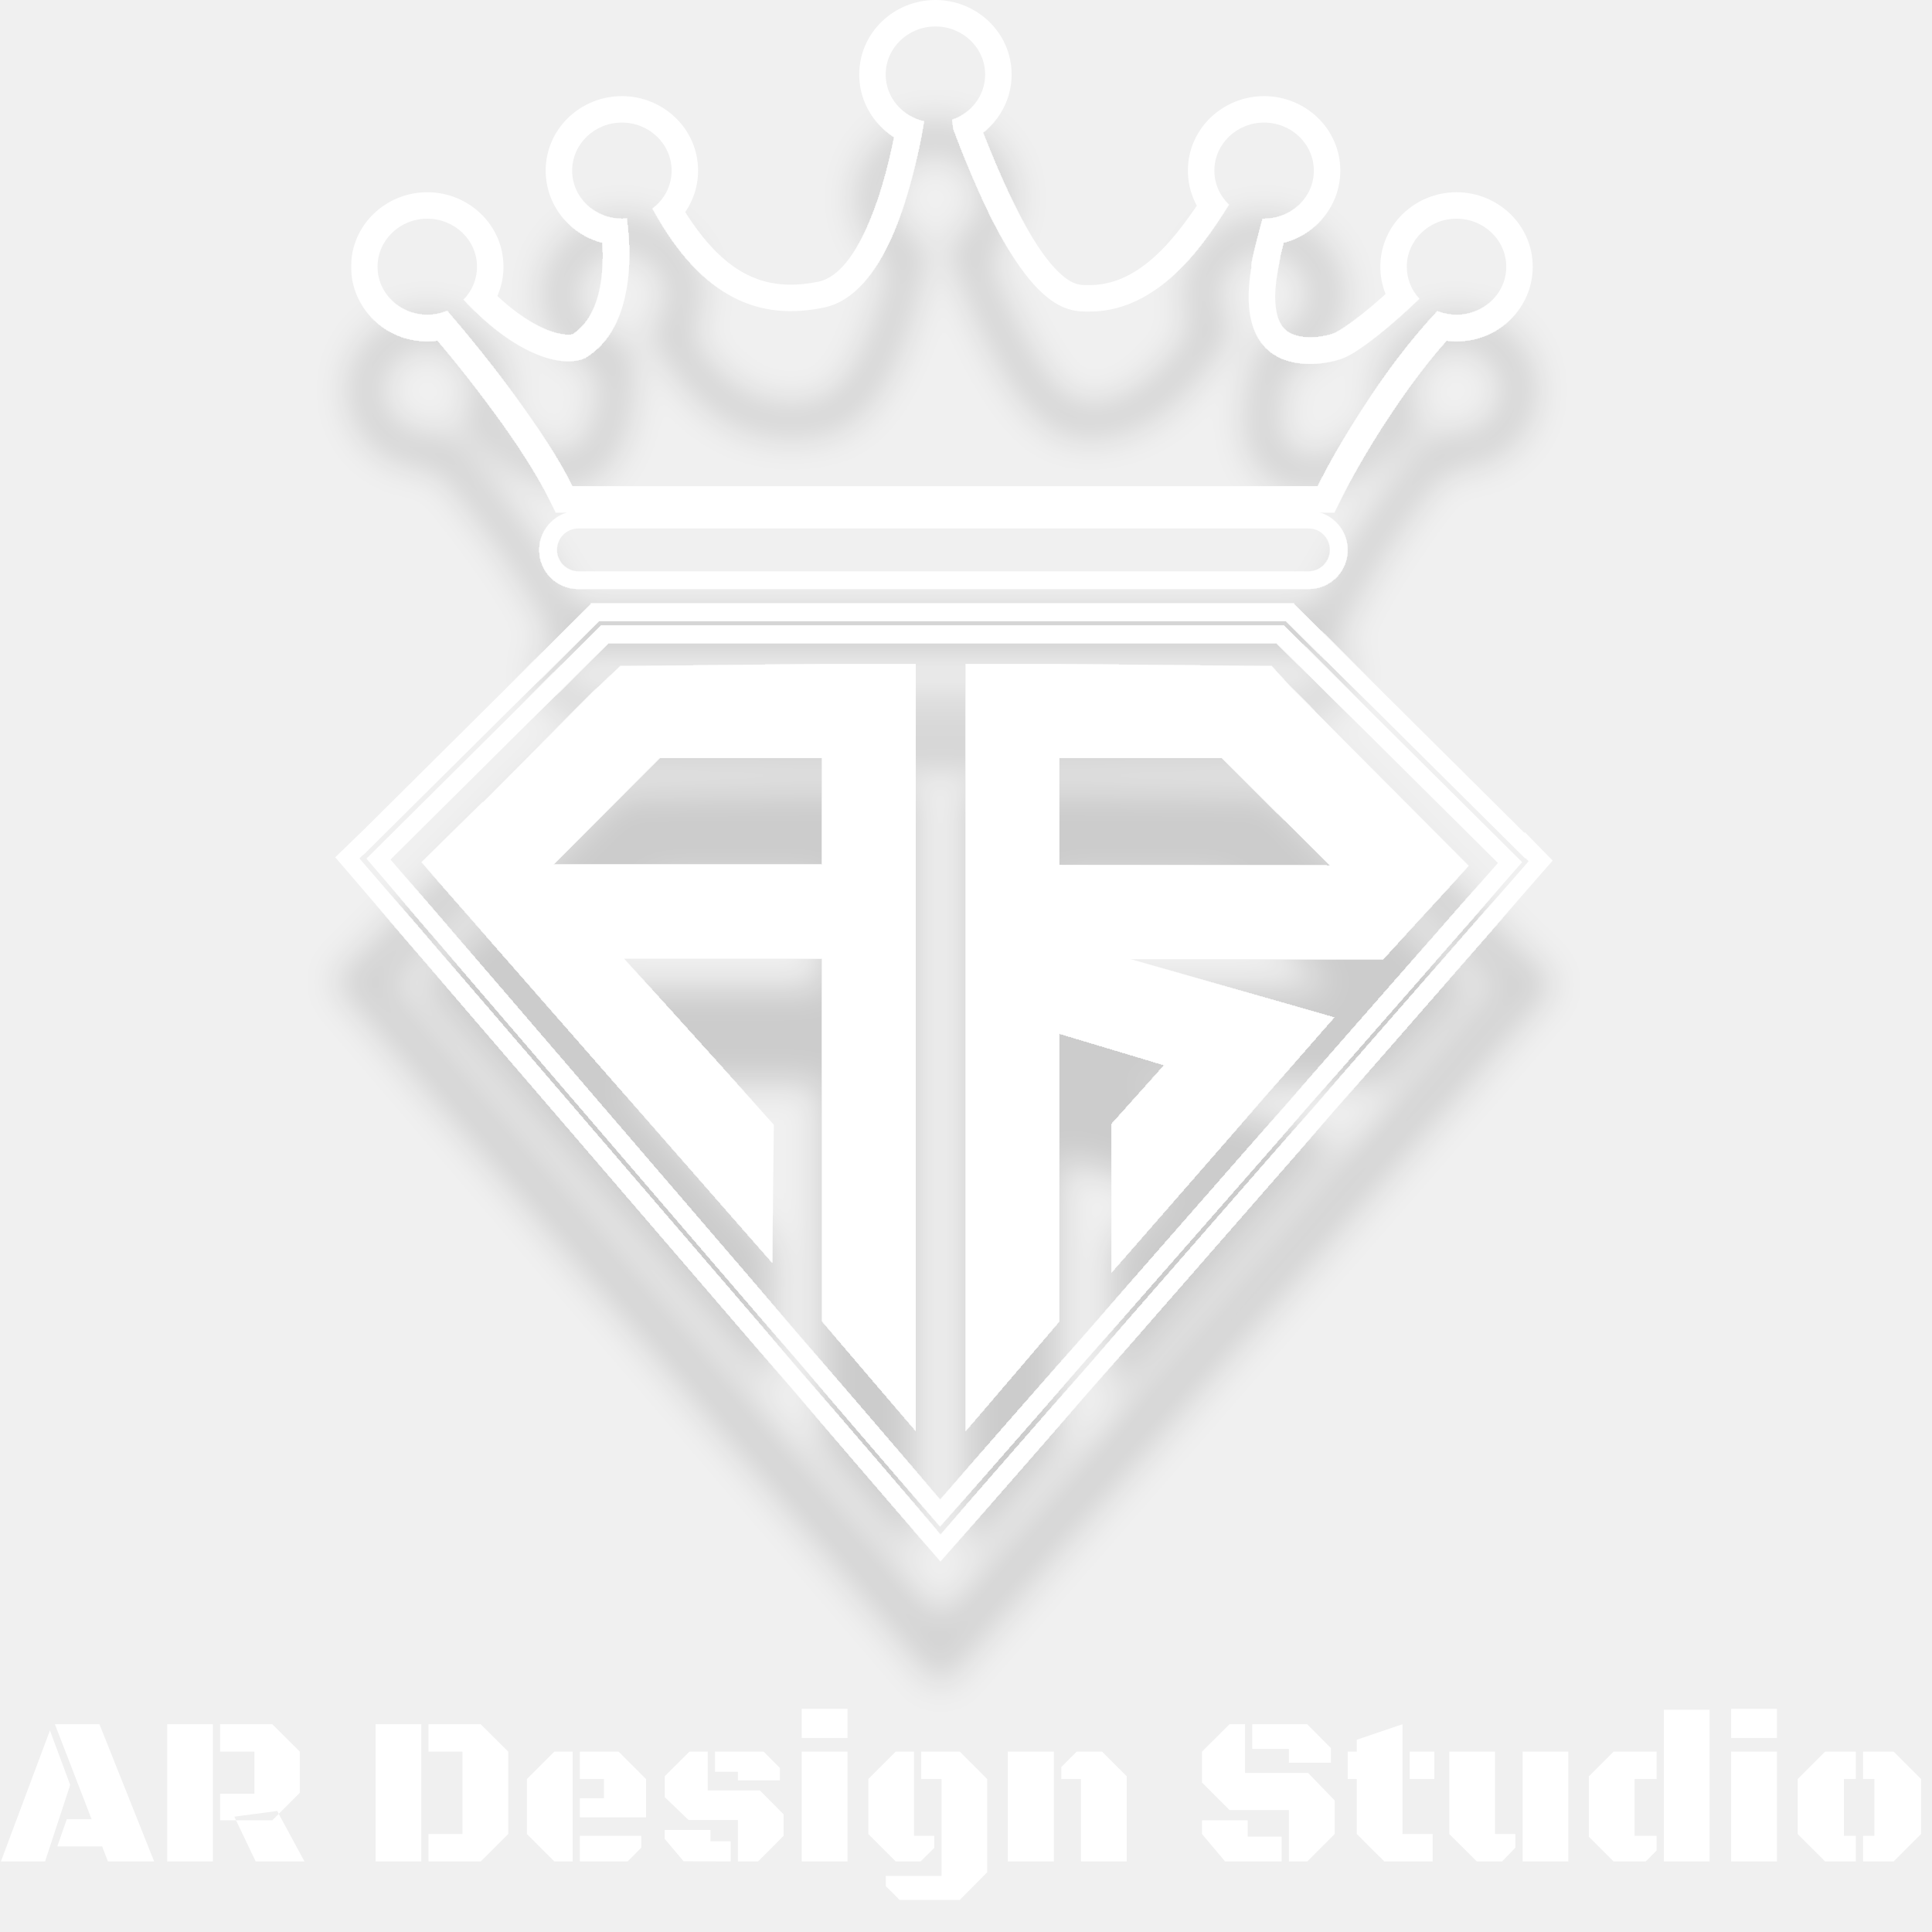
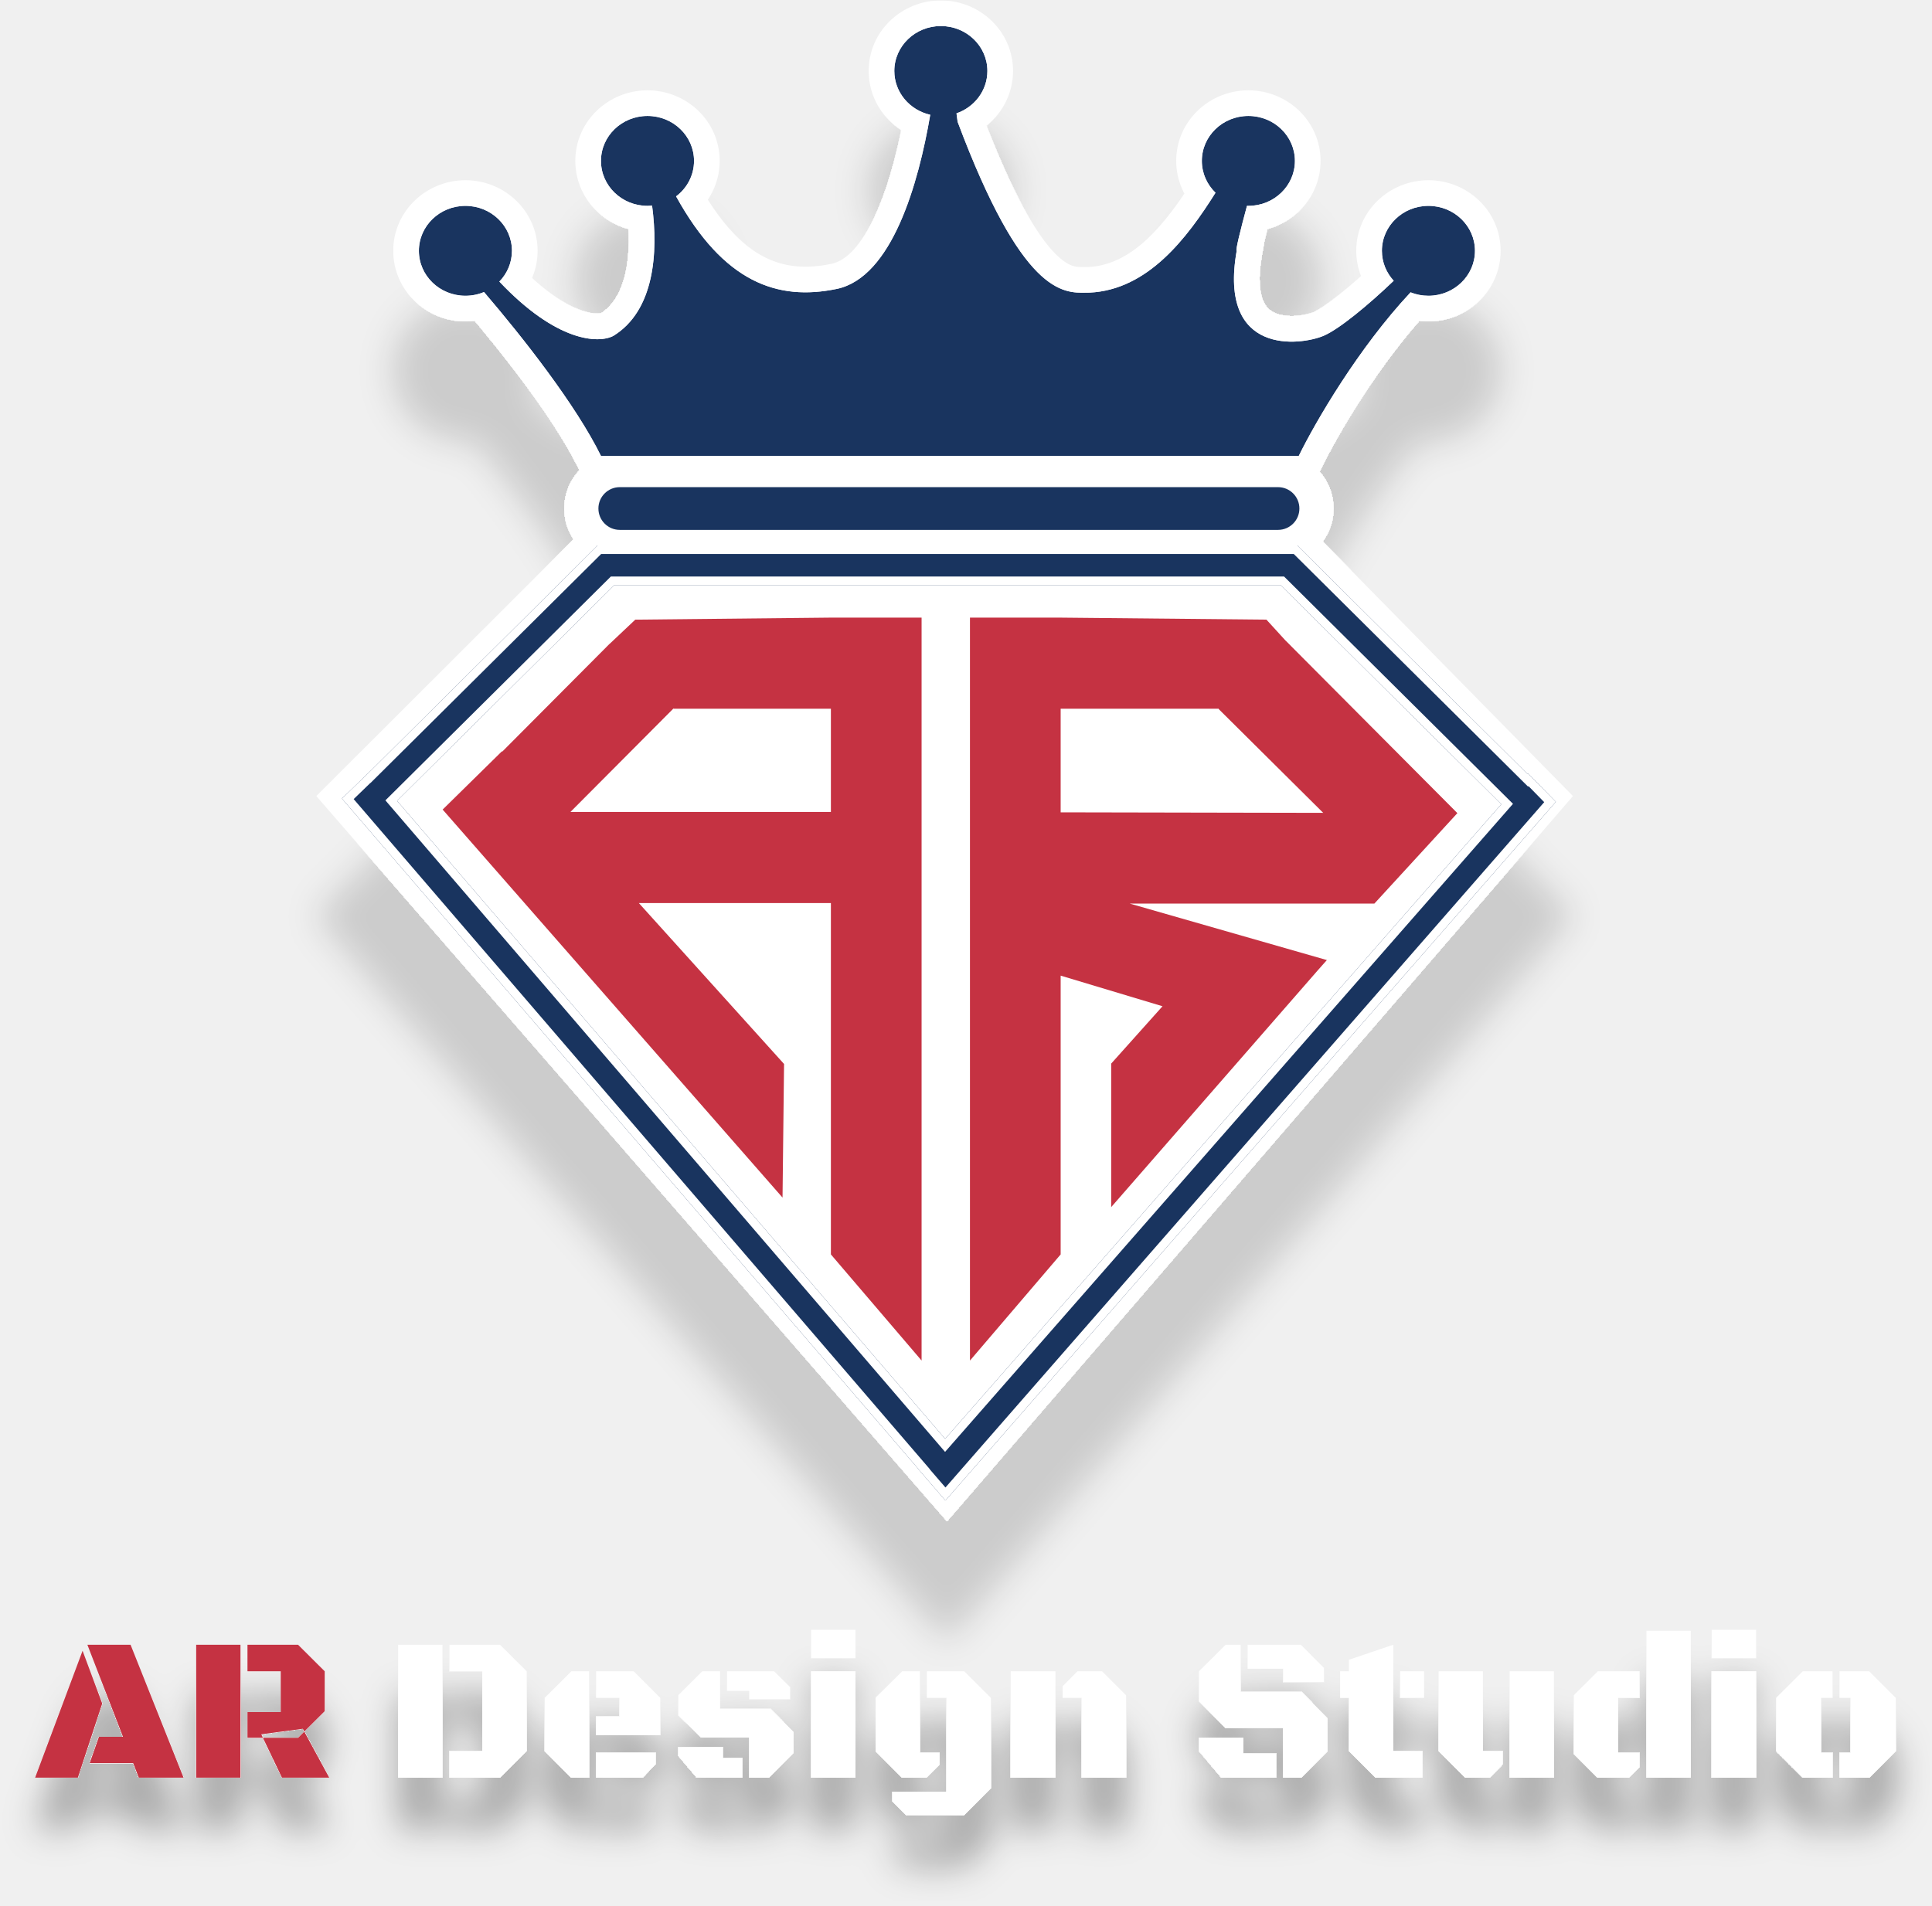
- <svg xmlns="http://www.w3.org/2000/svg" width="219" height="219" viewBox="0 0 219 219" fill="none">
-   <path d="M11.578 209.301H6.492L7.57 206.219H10.383L6.223 195.449H11.273L17.473 211H12.234L11.578 209.301ZM5.109 211H0.105L5.66 196.152L7.957 202.328L5.109 211ZM18.949 211V195.449H24.129V211H18.949ZM24.949 198.555V195.449H30.867L33.984 198.555V203.219L31.594 205.609L31.43 205.281L26.566 205.926L26.754 206.336H24.949V203.324H28.84V198.555H24.949ZM34.512 211H28.98L26.754 206.336H30.867L31.594 205.609L34.512 211ZM48.574 211V207.895H52.418V198.555H48.574V195.449H54.492L57.609 198.555V207.895L54.492 211H48.574ZM42.574 195.449H47.754V211H42.574V195.449ZM64.91 211H62.836L59.73 207.895V201.66L62.836 198.555H64.91V211ZM65.731 206.008V203.84H68.461V201.66H65.731V198.555H70.125L73.231 201.66V206.008H65.731ZM65.731 211V208.094H72.691V209.441L71.144 211H65.731ZM78.152 198.555H80.227V202.949H86.133L88.828 205.668V208.094L85.934 211H83.648V206.301H78.047L75.352 203.711V201.344L78.152 198.555ZM80.531 208.715H82.828V211L77.496 210.988L75.34 208.434V207.438H80.531V208.715ZM83.648 200.84H81.047V198.555H86.555L88.406 200.406V201.812H83.648V200.84ZM90.879 198.555H96.07V211H90.879V198.555ZM90.879 193.703H96.07V197.008H90.879V193.703ZM106.723 201.66H104.426V198.555H108.797L111.902 201.66V212.23L108.797 215.359H101.965L100.406 213.789V212.641H106.723V201.66ZM105.902 208.094V209.465L104.355 211H101.531L98.426 207.895V201.66L101.531 198.555H103.605V208.094H105.902ZM114.234 211V198.555H119.461V211H114.234ZM122.531 201.66H120.305V200.301L122.039 198.555H124.922L127.723 201.355V211H122.531V201.66ZM146.098 211V205.176H139.371L136.254 202.059V198.555L139.371 195.449H141.129V200.969H148.277L151.289 204.086V207.895L148.184 211H146.098ZM141.949 198.25V195.449H148.172L150.867 198.156V199.809H146.098V198.25H141.949ZM136.254 206.336H141.434V208.188H145.277V211H138.867L136.254 207.895V206.336ZM158.977 207.895H162.398V211H156.914L153.797 207.895V201.66H152.766V198.555H153.797V197.207L158.977 195.449V207.895ZM159.797 201.66V198.555H162.586V201.66H159.797ZM177.773 198.555V211H172.594V198.555H177.773ZM169.465 207.895H171.773V209.441L170.273 211H167.402L164.285 207.895V198.555H169.465V207.895ZM193.781 193.809V211H188.602V193.809H193.781ZM185.285 208.094H187.781V209.77L186.551 211H182.906L180.105 208.199V201.355L182.906 198.555H187.781V201.66H185.285V208.094ZM196.23 198.555H201.422V211H196.23V198.555ZM196.23 193.703H201.422V197.008H196.23V193.703ZM217.758 207.895L214.652 211H211.184V208.094H212.473V201.66H211.184V198.555H214.652L217.758 201.66V207.895ZM209.016 208.094H210.363V211H206.883L203.777 207.895V201.66L206.883 198.555H210.363V201.66H209.016V208.094Z" fill="white" />
+ <svg xmlns="http://www.w3.org/2000/svg" width="226" height="223" viewBox="0 0 226 223" fill="none">
  <g filter="url(#filter0_d)">
-     <rect x="62.129" y="58.903" width="89.628" height="6.863" rx="3.432" stroke="white" stroke-width="2" />
-     <mask id="path-3-inside-1" fill="white">
-       <path fill-rule="evenodd" clip-rule="evenodd" d="M146.683 68.472V68.399L66.998 68.399V68.464L41.303 93.982L41.301 93.98L38 97.177L103.551 173.434L103.54 173.447L106.605 177L176 97.548L172.852 94.335L172.793 94.402L146.683 68.472ZM169.797 97.822L144.701 72.899L68.972 72.899L44.267 97.434L106.572 169.986L169.797 97.822Z" />
+     <path d="M15.578 206.301H10.492L11.57 203.219H14.383L10.223 192.449H15.273L21.473 208H16.234L15.578 206.301ZM9.109 208H4.105L9.66 193.152L11.957 199.328L9.109 208ZM22.949 208V192.449H28.129V208H22.949ZM28.949 195.555V192.449H34.867L37.984 195.555V200.219L35.594 202.609L35.43 202.281L30.566 202.926L30.754 203.336H28.949V200.324H32.84V195.555H28.949ZM38.512 208H32.98L30.754 203.336H34.867L35.594 202.609L38.512 208Z" fill="#C53242" />
+     <path d="M52.574 208V204.895H56.418V195.555H52.574V192.449H58.492L61.609 195.555V204.895L58.492 208H52.574ZM46.574 192.449H51.754V208H46.574V192.449ZM68.91 208H66.836L63.73 204.895V198.66L66.836 195.555H68.91V208ZM69.731 203.008V200.84H72.461V198.66H69.731V195.555H74.125L77.231 198.66V203.008H69.731ZM69.731 208V205.094H76.691V206.441L75.144 208H69.731ZM82.152 195.555H84.227V199.949H90.133L92.828 202.668V205.094L89.934 208H87.648V203.301H82.047L79.352 200.711V198.344L82.152 195.555ZM84.531 205.715H86.828V208L81.496 207.988L79.34 205.434V204.438H84.531V205.715ZM87.648 197.84H85.047V195.555H90.555L92.406 197.406V198.812H87.648V197.84ZM94.879 195.555H100.07V208H94.879V195.555ZM94.879 190.703H100.07V194.008H94.879V190.703ZM110.723 198.66H108.426V195.555H112.797L115.902 198.66V209.23L112.797 212.359H105.965L104.406 210.789V209.641H110.723V198.66ZM109.902 205.094V206.465L108.355 208H105.531L102.426 204.895V198.66L105.531 195.555H107.605V205.094H109.902ZM118.234 208V195.555H123.461V208H118.234ZM126.531 198.66H124.305V197.301L126.039 195.555H128.922L131.723 198.355V208H126.531V198.66ZM150.098 208V202.176H143.371L140.254 199.059V195.555L143.371 192.449H145.129V197.969H152.277L155.289 201.086V204.895L152.184 208H150.098ZM145.949 195.25V192.449H152.172L154.867 195.156V196.809H150.098V195.25H145.949ZM140.254 203.336H145.434V205.188H149.277V208H142.867L140.254 204.895V203.336ZM162.977 204.895H166.398V208H160.914L157.797 204.895V198.66H156.766V195.555H157.797V194.207L162.977 192.449V204.895ZM163.797 198.66V195.555H166.586V198.66H163.797ZM181.773 195.555V208H176.594V195.555H181.773ZM173.465 204.895H175.773V206.441L174.273 208H171.402L168.285 204.895V195.555H173.465V204.895ZM197.781 190.809V208H192.602V190.809H197.781ZM189.285 205.094H191.781V206.77L190.551 208H186.906L184.105 205.199V198.355L186.906 195.555H191.781V198.66H189.285V205.094ZM200.23 195.555H205.422V208H200.23V195.555ZM200.23 190.703H205.422V194.008H200.23V190.703ZM221.758 204.895L218.652 208H215.184V205.094H216.473V198.66H215.184V195.555H218.652L221.758 198.66V204.895ZM213.016 205.094H214.363V208H210.883L207.777 204.895V198.66L210.883 195.555H214.363V198.66H213.016V205.094Z" fill="white" />
+   </g>
+   <g filter="url(#filter1_d)">
+     <rect x="68" y="55" width="86" height="9" rx="4.5" fill="#19345F" stroke="white" stroke-width="4" />
+     <path d="M67.183 63L37 93.146L110.779 178L184 93.146L154.376 63H67.183Z" fill="white" />
+     <mask id="path-4-inside-1" fill="white">
+       <path fill-rule="evenodd" clip-rule="evenodd" d="M151.833 63.901V63.825L69.838 63.825V63.893L43.398 90.15L43.397 90.148L40 93.438L107.451 171.905L107.439 171.918L110.593 175.574L181.999 93.819L178.76 90.513L178.699 90.582L151.833 63.901ZM175.616 94.102L149.793 68.456L71.87 68.456L46.449 93.702L110.559 168.357L175.616 94.102Z" />
    </mask>
-     <path d="M146.683 68.472H144.683V69.305L145.274 69.891L146.683 68.472ZM146.683 68.399H148.683V66.399L146.683 66.399L146.683 68.399ZM66.998 68.399L66.998 66.399L64.998 66.399V68.399H66.998ZM66.998 68.464L68.407 69.883L68.998 69.296V68.464H66.998ZM41.303 93.982L39.785 95.285L41.186 96.917L42.712 95.401L41.303 93.982ZM41.301 93.98L42.819 92.678L41.435 91.066L39.91 92.544L41.301 93.98ZM38 97.177L36.609 95.741L35.255 97.052L36.483 98.481L38 97.177ZM103.551 173.434L105.055 174.753L106.199 173.447L105.068 172.131L103.551 173.434ZM103.54 173.447L102.036 172.129L100.89 173.437L102.025 174.754L103.54 173.447ZM106.605 177L105.09 178.306L106.595 180.051L108.111 178.316L106.605 177ZM176 97.548L177.506 98.864L178.724 97.47L177.429 96.148L176 97.548ZM172.852 94.335L174.281 92.935L172.77 91.393L171.348 93.017L172.852 94.335ZM172.793 94.402L171.384 95.821L172.895 97.321L174.298 95.72L172.793 94.402ZM144.701 72.899L146.11 71.48L145.525 70.899L144.701 70.899L144.701 72.899ZM169.797 97.822L171.301 99.14L172.539 97.727L171.206 96.403L169.797 97.822ZM68.972 72.899L68.972 70.899L68.148 70.899L67.563 71.48L68.972 72.899ZM44.267 97.434L42.858 96.015L41.538 97.326L42.75 98.737L44.267 97.434ZM106.572 169.986L105.055 171.289L106.557 173.038L108.076 171.304L106.572 169.986ZM148.683 68.472V68.399H144.683V68.472H148.683ZM146.683 66.399L66.998 66.399L66.998 70.399L146.683 70.399L146.683 66.399ZM64.998 68.399V68.464H68.998V68.399H64.998ZM65.589 67.045L39.893 92.563L42.712 95.401L68.407 69.883L65.589 67.045ZM42.82 92.679L42.819 92.678L39.783 95.283L39.785 95.285L42.82 92.679ZM39.91 92.544L36.609 95.741L39.391 98.614L42.693 95.417L39.91 92.544ZM36.483 98.481L102.034 174.738L105.068 172.131L39.517 95.874L36.483 98.481ZM102.047 172.116L102.036 172.129L105.044 174.765L105.055 174.753L102.047 172.116ZM102.025 174.754L105.09 178.306L108.119 175.694L105.054 172.141L102.025 174.754ZM108.111 178.316L177.506 98.864L174.494 96.232L105.098 175.684L108.111 178.316ZM177.429 96.148L174.281 92.935L171.424 95.734L174.571 98.948L177.429 96.148ZM171.348 93.017L171.289 93.084L174.298 95.72L174.357 95.653L171.348 93.017ZM174.203 92.983L148.093 67.053L145.274 69.891L171.384 95.821L174.203 92.983ZM143.291 74.318L168.388 99.241L171.206 96.403L146.11 71.48L143.291 74.318ZM68.972 74.899L144.701 74.899L144.701 70.899L68.972 70.899L68.972 74.899ZM45.676 98.853L70.382 74.318L67.563 71.48L42.858 96.015L45.676 98.853ZM108.089 168.683L45.784 96.131L42.75 98.737L105.055 171.289L108.089 168.683ZM168.293 96.504L105.068 168.668L108.076 171.304L171.301 99.14L168.293 96.504Z" fill="white" mask="url(#path-3-inside-1)" />
-     <mask id="path-5-outside-2" maskUnits="userSpaceOnUse" x="39.796" y="0" width="134" height="59" fill="black">
-       <rect fill="white" x="39.796" width="134" height="59" />
-       <path fill-rule="evenodd" clip-rule="evenodd" d="M107.928 13.58C110.11 12.828 111.671 10.814 111.671 8.448C111.671 5.439 109.147 3 106.033 3C102.92 3 100.396 5.439 100.396 8.448C100.396 11.029 102.253 13.191 104.747 13.753C103.33 22.052 100.124 33.468 93.413 34.858C86.233 36.346 79.716 34.065 73.958 23.642C75.28 22.645 76.131 21.09 76.131 19.344C76.131 16.335 73.607 13.896 70.493 13.896C67.38 13.896 64.856 16.335 64.856 19.344C64.856 22.352 67.38 24.791 70.493 24.791C70.68 24.791 70.865 24.783 71.048 24.765C71.809 30.494 71.315 37.491 66.367 40.543C64.56 41.504 59.475 41.309 52.544 33.968C53.491 32.993 54.071 31.681 54.071 30.239C54.071 27.23 51.547 24.791 48.433 24.791C45.32 24.791 42.796 27.23 42.796 30.239C42.796 33.248 45.32 35.687 48.433 35.687C49.234 35.687 49.996 35.525 50.686 35.234C55.392 40.732 61.822 48.912 64.864 55.11H149.385C151.416 50.965 156.605 42.038 162.94 35.271C163.607 35.539 164.337 35.687 165.104 35.687C168.217 35.687 170.741 33.248 170.741 30.239C170.741 27.23 168.217 24.791 165.104 24.791C161.991 24.791 159.467 27.23 159.467 30.239C159.467 31.632 160.008 32.903 160.898 33.866C157.872 36.764 154.286 39.743 152.391 40.543C149.636 41.705 139.619 43.03 141.872 30.239C141.701 30.239 142.336 27.698 143.122 24.789C143.178 24.791 143.234 24.791 143.29 24.791C146.404 24.791 148.928 22.352 148.928 19.344C148.928 16.335 146.404 13.896 143.29 13.896C140.177 13.896 137.653 16.335 137.653 19.344C137.653 20.85 138.286 22.214 139.308 23.2C135.849 28.713 131.105 34.977 124.042 35.306C123.911 35.306 123.776 35.308 123.637 35.311H123.636H123.636H123.636H123.636C120.778 35.365 115.885 35.458 108.064 14.606L107.928 13.58Z" />
+     <path fill-rule="evenodd" clip-rule="evenodd" d="M151.833 63.901V63.825L69.838 63.825V63.893L43.398 90.15L43.397 90.148L40 93.438L107.451 171.905L107.439 171.918L110.593 175.574L181.999 93.819L178.76 90.513L178.699 90.582L151.833 63.901ZM175.616 94.102L149.793 68.456L71.87 68.456L46.449 93.702L110.559 168.357L175.616 94.102Z" fill="#19345F" />
+     <path d="M151.833 63.825H152.833V62.825L151.833 62.825L151.833 63.825ZM151.833 63.901H150.833V64.317L151.128 64.61L151.833 63.901ZM69.838 63.825L69.838 62.825L68.838 62.825V63.825H69.838ZM69.838 63.893L70.543 64.602L70.838 64.309V63.893H69.838ZM43.398 90.15L42.64 90.802L43.34 91.617L44.103 90.86L43.398 90.15ZM43.397 90.148L44.155 89.497L43.464 88.691L42.701 89.43L43.397 90.148ZM40 93.438L39.304 92.719L38.627 93.375L39.242 94.09L40 93.438ZM107.451 171.905L108.203 172.564L108.775 171.911L108.209 171.253L107.451 171.905ZM107.439 171.918L106.687 171.259L106.114 171.913L106.682 172.571L107.439 171.918ZM110.593 175.574L109.836 176.227L110.588 177.099L111.346 176.232L110.593 175.574ZM181.999 93.819L182.752 94.477L183.361 93.78L182.714 93.119L181.999 93.819ZM178.76 90.513L179.474 89.813L178.719 89.042L178.008 89.854L178.76 90.513ZM178.699 90.582L177.995 91.292L178.75 92.042L179.452 91.241L178.699 90.582ZM175.616 94.102L176.368 94.76L176.987 94.054L176.321 93.392L175.616 94.102ZM149.793 68.456L150.497 67.746L150.205 67.456L149.793 67.456L149.793 68.456ZM71.87 68.456L71.87 67.456L71.458 67.456L71.165 67.746L71.87 68.456ZM46.449 93.702L45.744 92.993L45.084 93.648L45.69 94.354L46.449 93.702ZM110.559 168.357L109.801 169.008L110.552 169.883L111.311 169.016L110.559 168.357ZM150.833 63.825V63.901H152.833V63.825H150.833ZM69.838 64.825L151.833 64.825L151.833 62.825L69.838 62.825L69.838 64.825ZM70.838 63.893V63.825H68.838V63.893H70.838ZM44.103 90.86L70.543 64.602L69.133 63.183L42.694 89.441L44.103 90.86ZM42.638 90.8L42.64 90.802L44.157 89.499L44.155 89.497L42.638 90.8ZM40.696 94.156L44.092 90.867L42.701 89.43L39.304 92.719L40.696 94.156ZM108.209 171.253L40.758 92.786L39.242 94.09L106.692 172.557L108.209 171.253ZM106.698 171.246L106.687 171.259L108.191 172.577L108.203 172.564L106.698 171.246ZM106.682 172.571L109.836 176.227L111.35 174.921L108.196 171.265L106.682 172.571ZM111.346 176.232L182.752 94.477L181.246 93.161L109.84 174.916L111.346 176.232ZM182.714 93.119L179.474 89.813L178.046 91.213L181.285 94.519L182.714 93.119ZM178.008 89.854L177.947 89.923L179.452 91.241L179.512 91.172L178.008 89.854ZM151.128 64.61L177.995 91.292L179.404 89.873L152.537 63.191L151.128 64.61ZM176.321 93.392L150.497 67.746L149.088 69.166L174.911 94.811L176.321 93.392ZM149.793 67.456L71.87 67.456L71.87 69.456L149.793 69.456L149.793 67.456ZM71.165 67.746L45.744 92.993L47.153 94.412L72.575 69.166L71.165 67.746ZM45.69 94.354L109.801 169.008L111.318 167.705L47.207 93.051L45.69 94.354ZM174.864 93.442L109.807 167.698L111.311 169.016L176.368 94.76L174.864 93.442Z" fill="white" mask="url(#path-4-inside-1)" />
+     <mask id="path-6-outside-2" maskUnits="userSpaceOnUse" x="46" y="0.047" width="130" height="57" fill="black">
+       <rect fill="white" x="46" y="0.047" width="130" height="57" />
+       <path fill-rule="evenodd" clip-rule="evenodd" d="M111.888 13.262C113.994 12.536 115.502 10.592 115.502 8.307C115.502 5.402 113.065 3.047 110.058 3.047C107.052 3.047 104.615 5.402 104.615 8.307C104.615 10.799 106.409 12.887 108.817 13.43C107.449 21.442 104.353 32.465 97.874 33.807C90.941 35.244 84.648 33.041 79.088 22.977C80.365 22.015 81.186 20.514 81.186 18.827C81.186 15.922 78.749 13.567 75.743 13.567C72.737 13.567 70.3 15.922 70.3 18.827C70.3 21.733 72.737 24.087 75.743 24.087C75.924 24.087 76.103 24.079 76.279 24.062C77.014 29.593 76.536 36.349 71.759 39.296C70.014 40.224 65.104 40.036 58.412 32.947C59.326 32.007 59.886 30.74 59.886 29.347C59.886 26.442 57.45 24.087 54.443 24.087C51.437 24.087 49 26.442 49 29.347C49 32.252 51.437 34.607 54.443 34.607C55.216 34.607 55.952 34.452 56.618 34.171C61.163 39.479 67.37 47.377 70.308 53.361H151.917C153.878 49.359 158.888 40.74 165.005 34.206C165.648 34.465 166.354 34.607 167.094 34.607C170.1 34.607 172.537 32.252 172.537 29.347C172.537 26.442 170.1 24.087 167.094 24.087C164.088 24.087 161.651 26.442 161.651 29.347C161.651 30.692 162.173 31.92 163.033 32.85C160.111 35.648 156.649 38.525 154.819 39.296C152.159 40.418 142.487 41.698 144.663 29.348C144.498 29.348 145.11 26.894 145.869 24.085C145.923 24.087 145.978 24.087 146.032 24.087C149.038 24.087 151.475 21.733 151.475 18.827C151.475 15.922 149.038 13.567 146.032 13.567C143.026 13.567 140.589 15.922 140.589 18.827C140.589 20.282 141.2 21.599 142.187 22.551C138.847 27.874 134.266 33.923 127.447 34.239C127.321 34.239 127.19 34.242 127.054 34.245C124.296 34.297 119.571 34.387 112.019 14.253L111.888 13.262Z" />
    </mask>
-     <path d="M107.928 13.58L106.95 10.744L104.633 11.543L104.954 13.973L107.928 13.58ZM104.747 13.753L107.704 14.258L108.183 11.453L105.407 10.827L104.747 13.753ZM93.413 34.858L94.022 37.796L94.022 37.796L93.413 34.858ZM73.958 23.642L72.152 21.246L70.073 22.814L71.332 25.093L73.958 23.642ZM71.048 24.765L74.022 24.37L73.641 21.507L70.766 21.779L71.048 24.765ZM66.367 40.543L67.776 43.191L67.86 43.146L67.942 43.096L66.367 40.543ZM52.544 33.968L50.392 31.877L48.389 33.938L50.362 36.027L52.544 33.968ZM50.686 35.234L52.965 33.283L51.539 31.619L49.52 32.47L50.686 35.234ZM64.864 55.11L62.171 56.432L62.995 58.11H64.864V55.11ZM149.385 55.11V58.11H151.256L152.079 56.43L149.385 55.11ZM162.94 35.271L164.059 32.487L162.154 31.721L160.75 33.221L162.94 35.271ZM160.898 33.866L162.973 36.033L165.101 33.995L163.101 31.83L160.898 33.866ZM152.391 40.543L153.556 43.307L153.556 43.307L152.391 40.543ZM141.872 30.239L144.827 30.76L145.447 27.239H141.872V30.239ZM143.122 24.789L143.207 21.79L140.843 21.723L140.226 24.006L143.122 24.789ZM139.308 23.2L141.849 24.795L143.144 22.731L141.391 21.041L139.308 23.2ZM124.042 35.306V38.306H124.111L124.181 38.302L124.042 35.306ZM123.637 35.311V38.311H123.665L123.694 38.31L123.637 35.311ZM123.636 35.311V32.311H123.607L123.579 32.312L123.636 35.311ZM108.064 14.606L105.09 14.999L105.135 15.339L105.255 15.66L108.064 14.606ZM108.671 8.448C108.671 9.442 108.011 10.378 106.95 10.744L108.906 16.416C112.208 15.278 114.671 12.187 114.671 8.448H108.671ZM106.033 6C107.587 6 108.671 7.192 108.671 8.448H114.671C114.671 3.686 110.706 0 106.033 0V6ZM103.396 8.448C103.396 7.192 104.479 6 106.033 6V0C101.36 0 97.396 3.686 97.396 8.448H103.396ZM105.407 10.827C104.185 10.551 103.396 9.53 103.396 8.448H97.396C97.396 12.528 100.322 15.831 104.087 16.68L105.407 10.827ZM94.022 37.796C98.902 36.784 101.923 32.328 103.804 28.121C105.772 23.72 106.979 18.506 107.704 14.258L101.79 13.248C101.098 17.299 99.994 21.942 98.326 25.672C96.573 29.594 94.635 31.541 92.805 31.921L94.022 37.796ZM71.332 25.093C74.384 30.617 77.824 34.328 81.769 36.379C85.77 38.458 89.931 38.644 94.022 37.796L92.805 31.921C89.716 32.561 87.028 32.35 84.536 31.055C81.988 29.73 79.29 27.089 76.584 22.191L71.332 25.093ZM73.131 19.344C73.131 20.085 72.775 20.777 72.152 21.246L75.763 26.037C77.786 24.513 79.131 22.095 79.131 19.344H73.131ZM70.493 16.896C72.047 16.896 73.131 18.088 73.131 19.344H79.131C79.131 14.582 75.166 10.896 70.493 10.896V16.896ZM67.856 19.344C67.856 18.088 68.939 16.896 70.493 16.896V10.896C65.82 10.896 61.856 14.582 61.856 19.344H67.856ZM70.493 21.791C68.939 21.791 67.856 20.6 67.856 19.344H61.856C61.856 24.105 65.82 27.791 70.493 27.791V21.791ZM70.766 21.779C70.677 21.787 70.586 21.791 70.493 21.791V27.791C70.775 27.791 71.054 27.778 71.33 27.752L70.766 21.779ZM67.942 43.096C71.321 41.012 73.015 37.661 73.774 34.323C74.528 31.004 74.429 27.435 74.022 24.37L68.074 25.161C68.428 27.825 68.463 30.618 67.923 32.993C67.388 35.348 66.361 37.022 64.792 37.989L67.942 43.096ZM50.362 36.027C54.057 39.941 57.443 42.147 60.366 43.193C63.214 44.213 65.878 44.201 67.776 43.191L64.958 37.894C65.049 37.846 64.267 38.217 62.388 37.544C60.584 36.898 57.962 35.337 54.725 31.908L50.362 36.027ZM51.071 30.239C51.071 30.856 50.827 31.429 50.392 31.877L54.695 36.058C56.154 34.557 57.071 32.507 57.071 30.239H51.071ZM48.433 27.791C49.988 27.791 51.071 28.983 51.071 30.239H57.071C57.071 25.477 53.106 21.791 48.433 21.791V27.791ZM45.796 30.239C45.796 28.983 46.879 27.791 48.433 27.791V21.791C43.761 21.791 39.796 25.477 39.796 30.239H45.796ZM48.433 32.687C46.879 32.687 45.796 31.495 45.796 30.239H39.796C39.796 35 43.761 38.687 48.433 38.687V32.687ZM49.52 32.47C49.194 32.608 48.828 32.687 48.433 32.687V38.687C49.64 38.687 50.797 38.443 51.851 37.999L49.52 32.47ZM67.557 53.788C64.331 47.216 57.673 38.783 52.965 33.283L48.407 37.185C53.111 42.681 59.312 50.608 62.171 56.432L67.557 53.788ZM149.385 52.11H64.864V58.11H149.385V52.11ZM160.75 33.221C154.144 40.277 148.802 49.483 146.691 53.79L152.079 56.43C154.031 52.447 159.065 43.8 165.13 37.321L160.75 33.221ZM165.104 32.687C164.726 32.687 164.374 32.614 164.059 32.487L161.821 38.054C162.839 38.464 163.949 38.687 165.104 38.687V32.687ZM167.741 30.239C167.741 31.495 166.658 32.687 165.104 32.687V38.687C169.777 38.687 173.741 35 173.741 30.239H167.741ZM165.104 27.791C166.658 27.791 167.741 28.983 167.741 30.239H173.741C173.741 25.477 169.777 21.791 165.104 21.791V27.791ZM162.467 30.239C162.467 28.983 163.55 27.791 165.104 27.791V21.791C160.431 21.791 156.467 25.477 156.467 30.239H162.467ZM163.101 31.83C162.694 31.39 162.467 30.836 162.467 30.239H156.467C156.467 32.428 157.321 34.416 158.695 35.903L163.101 31.83ZM153.556 43.307C154.922 42.731 156.576 41.547 158.092 40.336C159.689 39.061 161.41 37.53 162.973 36.033L158.823 31.7C157.36 33.101 155.775 34.508 154.349 35.647C152.842 36.85 151.754 37.555 151.225 37.779L153.556 43.307ZM138.918 29.719C138.297 33.244 138.449 36.174 139.394 38.527C140.374 40.968 142.104 42.52 144.051 43.372C145.916 44.187 147.878 44.323 149.471 44.215C151.062 44.107 152.534 43.738 153.556 43.307L151.225 37.779C150.87 37.928 150.057 38.161 149.065 38.229C148.075 38.296 147.157 38.181 146.455 37.874C145.836 37.604 145.311 37.162 144.962 36.291C144.576 35.331 144.321 33.63 144.827 30.76L138.918 29.719ZM140.226 24.006C139.831 25.468 139.465 26.869 139.218 27.917C139.097 28.429 138.991 28.916 138.926 29.299C138.898 29.468 138.856 29.741 138.846 30.025C138.843 30.128 138.831 30.482 138.93 30.901C138.977 31.099 139.108 31.58 139.489 32.071C139.95 32.666 140.773 33.239 141.872 33.239V27.239C142.961 27.239 143.775 27.808 144.229 28.393C144.602 28.874 144.727 29.341 144.769 29.519C144.859 29.9 144.844 30.196 144.843 30.224C144.839 30.357 144.824 30.409 144.843 30.294C144.874 30.11 144.943 29.78 145.058 29.294C145.282 28.343 145.627 27.019 146.018 25.572L140.226 24.006ZM143.29 21.791C143.262 21.791 143.235 21.791 143.207 21.79L143.037 27.788C143.121 27.79 143.206 27.791 143.29 27.791V21.791ZM145.928 19.344C145.928 20.6 144.844 21.791 143.29 21.791V27.791C147.963 27.791 151.928 24.105 151.928 19.344H145.928ZM143.29 16.896C144.844 16.896 145.928 18.088 145.928 19.344H151.928C151.928 14.582 147.963 10.896 143.29 10.896V16.896ZM140.653 19.344C140.653 18.088 141.736 16.896 143.29 16.896V10.896C138.618 10.896 134.653 14.582 134.653 19.344H140.653ZM141.391 21.041C140.918 20.585 140.653 19.987 140.653 19.344H134.653C134.653 21.713 135.653 23.843 137.226 25.359L141.391 21.041ZM124.181 38.302C128.63 38.096 132.22 36.01 135.055 33.407C137.862 30.83 140.085 27.606 141.849 24.795L136.767 21.605C135.072 24.307 133.193 26.972 130.997 28.987C128.83 30.977 126.516 32.188 123.902 32.309L124.181 38.302ZM123.694 38.31C123.839 38.308 123.945 38.306 124.042 38.306V32.306C123.878 32.306 123.713 32.309 123.579 32.312L123.694 38.31ZM123.636 38.311H123.637V32.311H123.636V38.311ZM123.636 38.311H123.636V32.311H123.636V38.311ZM123.636 38.311H123.636V32.311H123.636V38.311ZM123.636 38.311H123.636V32.311H123.636V38.311ZM105.255 15.66C109.201 26.179 112.559 31.867 115.582 34.912C117.146 36.487 118.676 37.414 120.196 37.893C121.69 38.363 122.97 38.324 123.693 38.31L123.579 32.312C122.873 32.325 122.47 32.318 121.998 32.17C121.552 32.029 120.835 31.687 119.84 30.685C117.747 28.577 114.749 23.886 110.873 13.553L105.255 15.66ZM104.954 13.973L105.09 14.999L111.038 14.213L110.902 13.187L104.954 13.973Z" fill="white" mask="url(#path-5-outside-2)" />
-     <path fill-rule="evenodd" clip-rule="evenodd" d="M70.315 75.504L93.197 75.266H93.197H103.806V162.195L93.197 149.777V108.664H70.731L87.717 127.494L87.539 143.128L47.78 97.725L54.714 90.909L54.749 90.948L67.293 78.346L67.298 78.351L70.315 75.504ZM62.729 98.005H93.197V85.925H74.808L74.78 85.897L62.729 98.005Z" fill="white" />
-     <path fill-rule="evenodd" clip-rule="evenodd" d="M120.073 75.267H109.464V162.196L120.073 149.777V117.156L131.99 120.739L125.985 127.449V144.241L150.124 116.566L151.215 115.336L128.144 108.723H156.774L166.313 98.326L166.482 98.143L166.481 98.142L166.482 98.141L166.48 98.141L146.378 77.944L146.375 77.947L144.146 75.504L120.073 75.267H120.073ZM150.787 98.11L120.073 98.05V85.926H138.462L138.491 85.899L150.787 98.11Z" fill="white" />
+     <path fill-rule="evenodd" clip-rule="evenodd" d="M111.888 13.262C113.994 12.536 115.502 10.592 115.502 8.307C115.502 5.402 113.065 3.047 110.058 3.047C107.052 3.047 104.615 5.402 104.615 8.307C104.615 10.799 106.409 12.887 108.817 13.43C107.449 21.442 104.353 32.465 97.874 33.807C90.941 35.244 84.648 33.041 79.088 22.977C80.365 22.015 81.186 20.514 81.186 18.827C81.186 15.922 78.749 13.567 75.743 13.567C72.737 13.567 70.3 15.922 70.3 18.827C70.3 21.733 72.737 24.087 75.743 24.087C75.924 24.087 76.103 24.079 76.279 24.062C77.014 29.593 76.536 36.349 71.759 39.296C70.014 40.224 65.104 40.036 58.412 32.947C59.326 32.007 59.886 30.74 59.886 29.347C59.886 26.442 57.45 24.087 54.443 24.087C51.437 24.087 49 26.442 49 29.347C49 32.252 51.437 34.607 54.443 34.607C55.216 34.607 55.952 34.452 56.618 34.171C61.163 39.479 67.37 47.377 70.308 53.361H151.917C153.878 49.359 158.888 40.74 165.005 34.206C165.648 34.465 166.354 34.607 167.094 34.607C170.1 34.607 172.537 32.252 172.537 29.347C172.537 26.442 170.1 24.087 167.094 24.087C164.088 24.087 161.651 26.442 161.651 29.347C161.651 30.692 162.173 31.92 163.033 32.85C160.111 35.648 156.649 38.525 154.819 39.296C152.159 40.418 142.487 41.698 144.663 29.348C144.498 29.348 145.11 26.894 145.869 24.085C145.923 24.087 145.978 24.087 146.032 24.087C149.038 24.087 151.475 21.733 151.475 18.827C151.475 15.922 149.038 13.567 146.032 13.567C143.026 13.567 140.589 15.922 140.589 18.827C140.589 20.282 141.2 21.599 142.187 22.551C138.847 27.874 134.266 33.923 127.447 34.239C127.321 34.239 127.19 34.242 127.054 34.245C124.296 34.297 119.571 34.387 112.019 14.253L111.888 13.262Z" fill="#19345F" />
+     <path d="M111.888 13.262L110.91 10.427L108.593 11.226L108.914 13.656L111.888 13.262ZM108.817 13.43L111.774 13.935L112.253 11.129L109.476 10.503L108.817 13.43ZM97.874 33.807L98.483 36.745L98.483 36.745L97.874 33.807ZM79.088 22.977L77.282 20.582L75.203 22.149L76.462 24.428L79.088 22.977ZM76.279 24.062L79.253 23.667L78.872 20.804L75.997 21.076L76.279 24.062ZM71.759 39.296L73.168 41.945L73.252 41.9L73.334 41.85L71.759 39.296ZM58.412 32.947L56.26 30.857L54.258 32.917L56.23 35.007L58.412 32.947ZM56.618 34.171L58.897 32.22L57.472 30.555L55.453 31.406L56.618 34.171ZM70.308 53.361L67.615 54.683L68.439 56.361H70.308V53.361ZM151.917 53.361V56.361H153.788L154.611 54.681L151.917 53.361ZM165.005 34.206L166.124 31.423L164.218 30.657L162.815 32.156L165.005 34.206ZM163.033 32.85L165.108 35.017L167.236 32.978L165.236 30.814L163.033 32.85ZM154.819 39.296L155.984 42.06L155.984 42.06L154.819 39.296ZM144.663 29.348L147.617 29.868L148.238 26.348H144.663V29.348ZM145.869 24.085L145.954 21.086L143.59 21.02L142.973 23.303L145.869 24.085ZM142.187 22.551L144.728 24.145L146.023 22.082L144.27 20.391L142.187 22.551ZM127.447 34.239V37.239H127.516L127.586 37.236L127.447 34.239ZM127.054 34.245L126.997 31.245L126.997 31.245L127.054 34.245ZM112.019 14.253L109.045 14.646L109.09 14.986L109.21 15.307L112.019 14.253ZM112.502 8.307C112.502 9.219 111.896 10.086 110.91 10.427L112.866 16.099C116.093 14.986 118.502 11.964 118.502 8.307H112.502ZM110.058 6.047C111.505 6.047 112.502 7.155 112.502 8.307H118.502C118.502 3.649 114.624 0.047 110.058 0.047V6.047ZM107.615 8.307C107.615 7.155 108.611 6.047 110.058 6.047V0.047C105.493 0.047 101.615 3.649 101.615 8.307H107.615ZM109.476 10.503C108.34 10.247 107.615 9.3 107.615 8.307H101.615C101.615 12.299 104.477 15.527 108.157 16.356L109.476 10.503ZM98.483 36.745C103.247 35.758 106.182 31.412 108 27.344C109.905 23.083 111.073 18.04 111.774 13.935L105.859 12.925C105.192 16.832 104.128 21.306 102.523 24.895C100.832 28.677 98.98 30.514 97.265 30.87L98.483 36.745ZM76.462 24.428C79.415 29.773 82.749 33.375 86.583 35.367C90.472 37.388 94.515 37.567 98.483 36.745L97.265 30.87C94.299 31.484 91.73 31.28 89.35 30.043C86.913 28.777 84.321 26.245 81.714 21.527L76.462 24.428ZM78.186 18.827C78.186 19.509 77.86 20.147 77.282 20.582L80.894 25.373C82.871 23.883 84.186 21.519 84.186 18.827H78.186ZM75.743 16.567C77.19 16.567 78.186 17.675 78.186 18.827H84.186C84.186 14.169 80.309 10.567 75.743 10.567V16.567ZM73.3 18.827C73.3 17.675 74.296 16.567 75.743 16.567V10.567C71.178 10.567 67.3 14.169 67.3 18.827H73.3ZM75.743 21.087C74.296 21.087 73.3 19.98 73.3 18.827H67.3C67.3 23.485 71.178 27.087 75.743 27.087V21.087ZM75.997 21.076C75.914 21.084 75.83 21.087 75.743 21.087V27.087C76.018 27.087 76.291 27.075 76.561 27.049L75.997 21.076ZM73.334 41.85C76.628 39.818 78.275 36.553 79.011 33.313C79.743 30.093 79.647 26.633 79.253 23.667L73.305 24.458C73.646 27.023 73.678 29.706 73.161 31.983C72.647 34.241 71.667 35.828 70.184 36.743L73.334 41.85ZM56.23 35.007C59.806 38.794 63.088 40.935 65.93 41.953C68.697 42.943 71.301 42.938 73.168 41.945L70.35 36.648C70.472 36.583 69.749 36.947 67.952 36.304C66.229 35.687 63.711 34.19 60.593 30.888L56.23 35.007ZM56.886 29.347C56.886 29.915 56.663 30.443 56.26 30.857L60.563 35.038C61.99 33.57 62.886 31.566 62.886 29.347H56.886ZM54.443 27.087C55.89 27.087 56.886 28.195 56.886 29.347H62.886C62.886 24.689 59.009 21.087 54.443 21.087V27.087ZM52 29.347C52 28.195 52.996 27.087 54.443 27.087V21.087C49.878 21.087 46 24.689 46 29.347H52ZM54.443 31.607C52.996 31.607 52 30.5 52 29.347H46C46 34.005 49.878 37.607 54.443 37.607V31.607ZM55.453 31.406C55.15 31.534 54.811 31.607 54.443 31.607V37.607C55.622 37.607 56.754 37.369 57.784 36.935L55.453 31.406ZM73.001 52.039C69.88 45.681 63.444 37.53 58.897 32.22L54.339 36.122C58.882 41.428 64.861 49.074 67.615 54.683L73.001 52.039ZM151.917 50.361H70.308V56.361H151.917V50.361ZM162.815 32.156C156.427 38.979 151.264 47.877 149.223 52.041L154.611 54.681C156.493 50.841 161.348 42.502 167.195 36.256L162.815 32.156ZM167.094 31.607C166.742 31.607 166.416 31.54 166.124 31.423L163.886 36.99C164.88 37.389 165.966 37.607 167.094 37.607V31.607ZM169.537 29.347C169.537 30.5 168.541 31.607 167.094 31.607V37.607C171.659 37.607 175.537 34.005 175.537 29.347H169.537ZM167.094 27.087C168.541 27.087 169.537 28.195 169.537 29.347H175.537C175.537 24.689 171.659 21.087 167.094 21.087V27.087ZM164.651 29.347C164.651 28.195 165.647 27.087 167.094 27.087V21.087C162.528 21.087 158.651 24.689 158.651 29.347H164.651ZM165.236 30.814C164.86 30.407 164.651 29.896 164.651 29.347H158.651C158.651 31.489 159.487 33.433 160.83 34.886L165.236 30.814ZM155.984 42.06C157.318 41.498 158.924 40.347 160.389 39.177C161.933 37.944 163.597 36.463 165.108 35.017L160.958 30.683C159.547 32.035 158.019 33.391 156.645 34.489C155.19 35.65 154.15 36.322 153.653 36.532L155.984 42.06ZM141.709 28.827C141.107 32.242 141.252 35.093 142.174 37.388C143.131 39.773 144.822 41.29 146.725 42.123C148.546 42.919 150.458 43.05 152.007 42.945C153.553 42.84 154.985 42.482 155.984 42.06L153.653 36.532C153.322 36.672 152.548 36.894 151.6 36.959C150.656 37.023 149.787 36.913 149.129 36.625C148.554 36.374 148.068 35.966 147.742 35.152C147.379 34.249 147.131 32.628 147.617 29.868L141.709 28.827ZM142.973 23.303C142.592 24.715 142.239 26.068 142 27.081C141.883 27.577 141.779 28.049 141.716 28.423C141.689 28.587 141.647 28.856 141.638 29.137C141.635 29.239 141.622 29.591 141.722 30.01C141.768 30.208 141.899 30.689 142.28 31.18C142.741 31.774 143.564 32.348 144.663 32.348V26.348C145.752 26.348 146.566 26.916 147.02 27.501C147.393 27.983 147.518 28.45 147.56 28.629C147.651 29.01 147.636 29.307 147.635 29.336C147.63 29.472 147.615 29.528 147.633 29.418C147.663 29.244 147.729 28.927 147.839 28.458C148.055 27.542 148.388 26.265 148.766 24.868L142.973 23.303ZM146.032 21.087C146.006 21.087 145.98 21.087 145.954 21.086L145.784 27.084C145.867 27.086 145.949 27.087 146.032 27.087V21.087ZM148.475 18.827C148.475 19.98 147.479 21.087 146.032 21.087V27.087C150.597 27.087 154.475 23.485 154.475 18.827H148.475ZM146.032 16.567C147.479 16.567 148.475 17.675 148.475 18.827H154.475C154.475 14.169 150.597 10.567 146.032 10.567V16.567ZM143.589 18.827C143.589 17.675 144.585 16.567 146.032 16.567V10.567C141.466 10.567 137.589 14.169 137.589 18.827H143.589ZM144.27 20.391C143.833 19.97 143.589 19.419 143.589 18.827H137.589C137.589 21.145 138.567 23.227 140.105 24.71L144.27 20.391ZM127.586 37.236C131.914 37.035 135.402 35.006 138.15 32.483C140.871 29.985 143.024 26.862 144.728 24.145L139.646 20.956C138.01 23.563 136.202 26.126 134.093 28.063C132.011 29.974 129.799 31.127 127.307 31.243L127.586 37.236ZM127.112 37.244C127.253 37.241 127.354 37.239 127.447 37.239V31.239C127.287 31.239 127.127 31.243 126.997 31.245L127.112 37.244ZM109.21 15.307C113.021 25.467 116.27 30.976 119.205 33.932C120.725 35.463 122.217 36.368 123.702 36.836C125.162 37.296 126.413 37.257 127.112 37.244L126.997 31.245C126.316 31.258 125.942 31.251 125.504 31.113C125.092 30.983 124.414 30.663 123.463 29.705C121.458 27.686 118.569 23.174 114.828 13.2L109.21 15.307ZM108.914 13.656L109.045 14.646L114.993 13.86L114.862 12.87L108.914 13.656Z" fill="white" mask="url(#path-6-outside-2)" />
+     <path fill-rule="evenodd" clip-rule="evenodd" d="M74.314 72.504L97.196 72.266H97.196H107.805V159.195L97.196 146.777V105.664H74.73L91.716 124.494L91.539 140.128L51.78 94.725L58.713 87.909L58.749 87.948L71.293 75.346L71.298 75.351L74.314 72.504ZM66.728 95.005H97.196V82.925H78.807L78.78 82.897L66.728 95.005Z" fill="#C53242" />
+     <path fill-rule="evenodd" clip-rule="evenodd" d="M124.073 72.267H113.464V159.196L124.073 146.777V114.156L135.989 117.739L129.984 124.449V141.241L154.124 113.566L155.214 112.336L132.144 105.723H160.774L170.312 95.326L170.481 95.143L170.48 95.142L170.482 95.141L170.479 95.141L150.377 74.944L150.374 74.947L148.145 72.504L124.073 72.267H124.073ZM154.786 95.11L124.073 95.05V82.926H142.462L142.491 82.899L154.786 95.11Z" fill="#C53242" />
  </g>
  <defs>
-     <filter id="filter0_d" x="34" y="0" width="146" height="195" filterUnits="userSpaceOnUse" color-interpolation-filters="sRGB">
+     <filter id="filter0_d" x="0.105" y="190.703" width="225.652" height="31.656" filterUnits="userSpaceOnUse" color-interpolation-filters="sRGB">
+       <feFlood flood-opacity="0" result="BackgroundImageFix" />
+       <feColorMatrix in="SourceAlpha" type="matrix" values="0 0 0 0 0 0 0 0 0 0 0 0 0 0 0 0 0 0 127 0" result="hardAlpha" />
+       <feOffset dy="6" />
+       <feGaussianBlur stdDeviation="2" />
+       <feComposite in2="hardAlpha" operator="out" />
+       <feColorMatrix type="matrix" values="0 0 0 0 0 0 0 0 0 0 0 0 0 0 0 0 0 0 0.3 0" />
+       <feBlend mode="normal" in2="BackgroundImageFix" result="effect1_dropShadow" />
+       <feBlend mode="normal" in="SourceGraphic" in2="effect1_dropShadow" result="shape" />
+     </filter>
+     <filter id="filter1_d" x="33" y="0.047" width="155" height="195.953" filterUnits="userSpaceOnUse" color-interpolation-filters="sRGB">
      <feFlood flood-opacity="0" result="BackgroundImageFix" />
      <feColorMatrix in="SourceAlpha" type="matrix" values="0 0 0 0 0 0 0 0 0 0 0 0 0 0 0 0 0 0 127 0" result="hardAlpha" />
      <feOffset dy="14" />
      <feGaussianBlur stdDeviation="2" />
      <feComposite in2="hardAlpha" operator="out" />
      <feColorMatrix type="matrix" values="0 0 0 0 0 0 0 0 0 0 0 0 0 0 0 0 0 0 0.15 0" />
      <feBlend mode="normal" in2="BackgroundImageFix" result="effect1_dropShadow" />
      <feBlend mode="normal" in="SourceGraphic" in2="effect1_dropShadow" result="shape" />
    </filter>
  </defs>
</svg>
